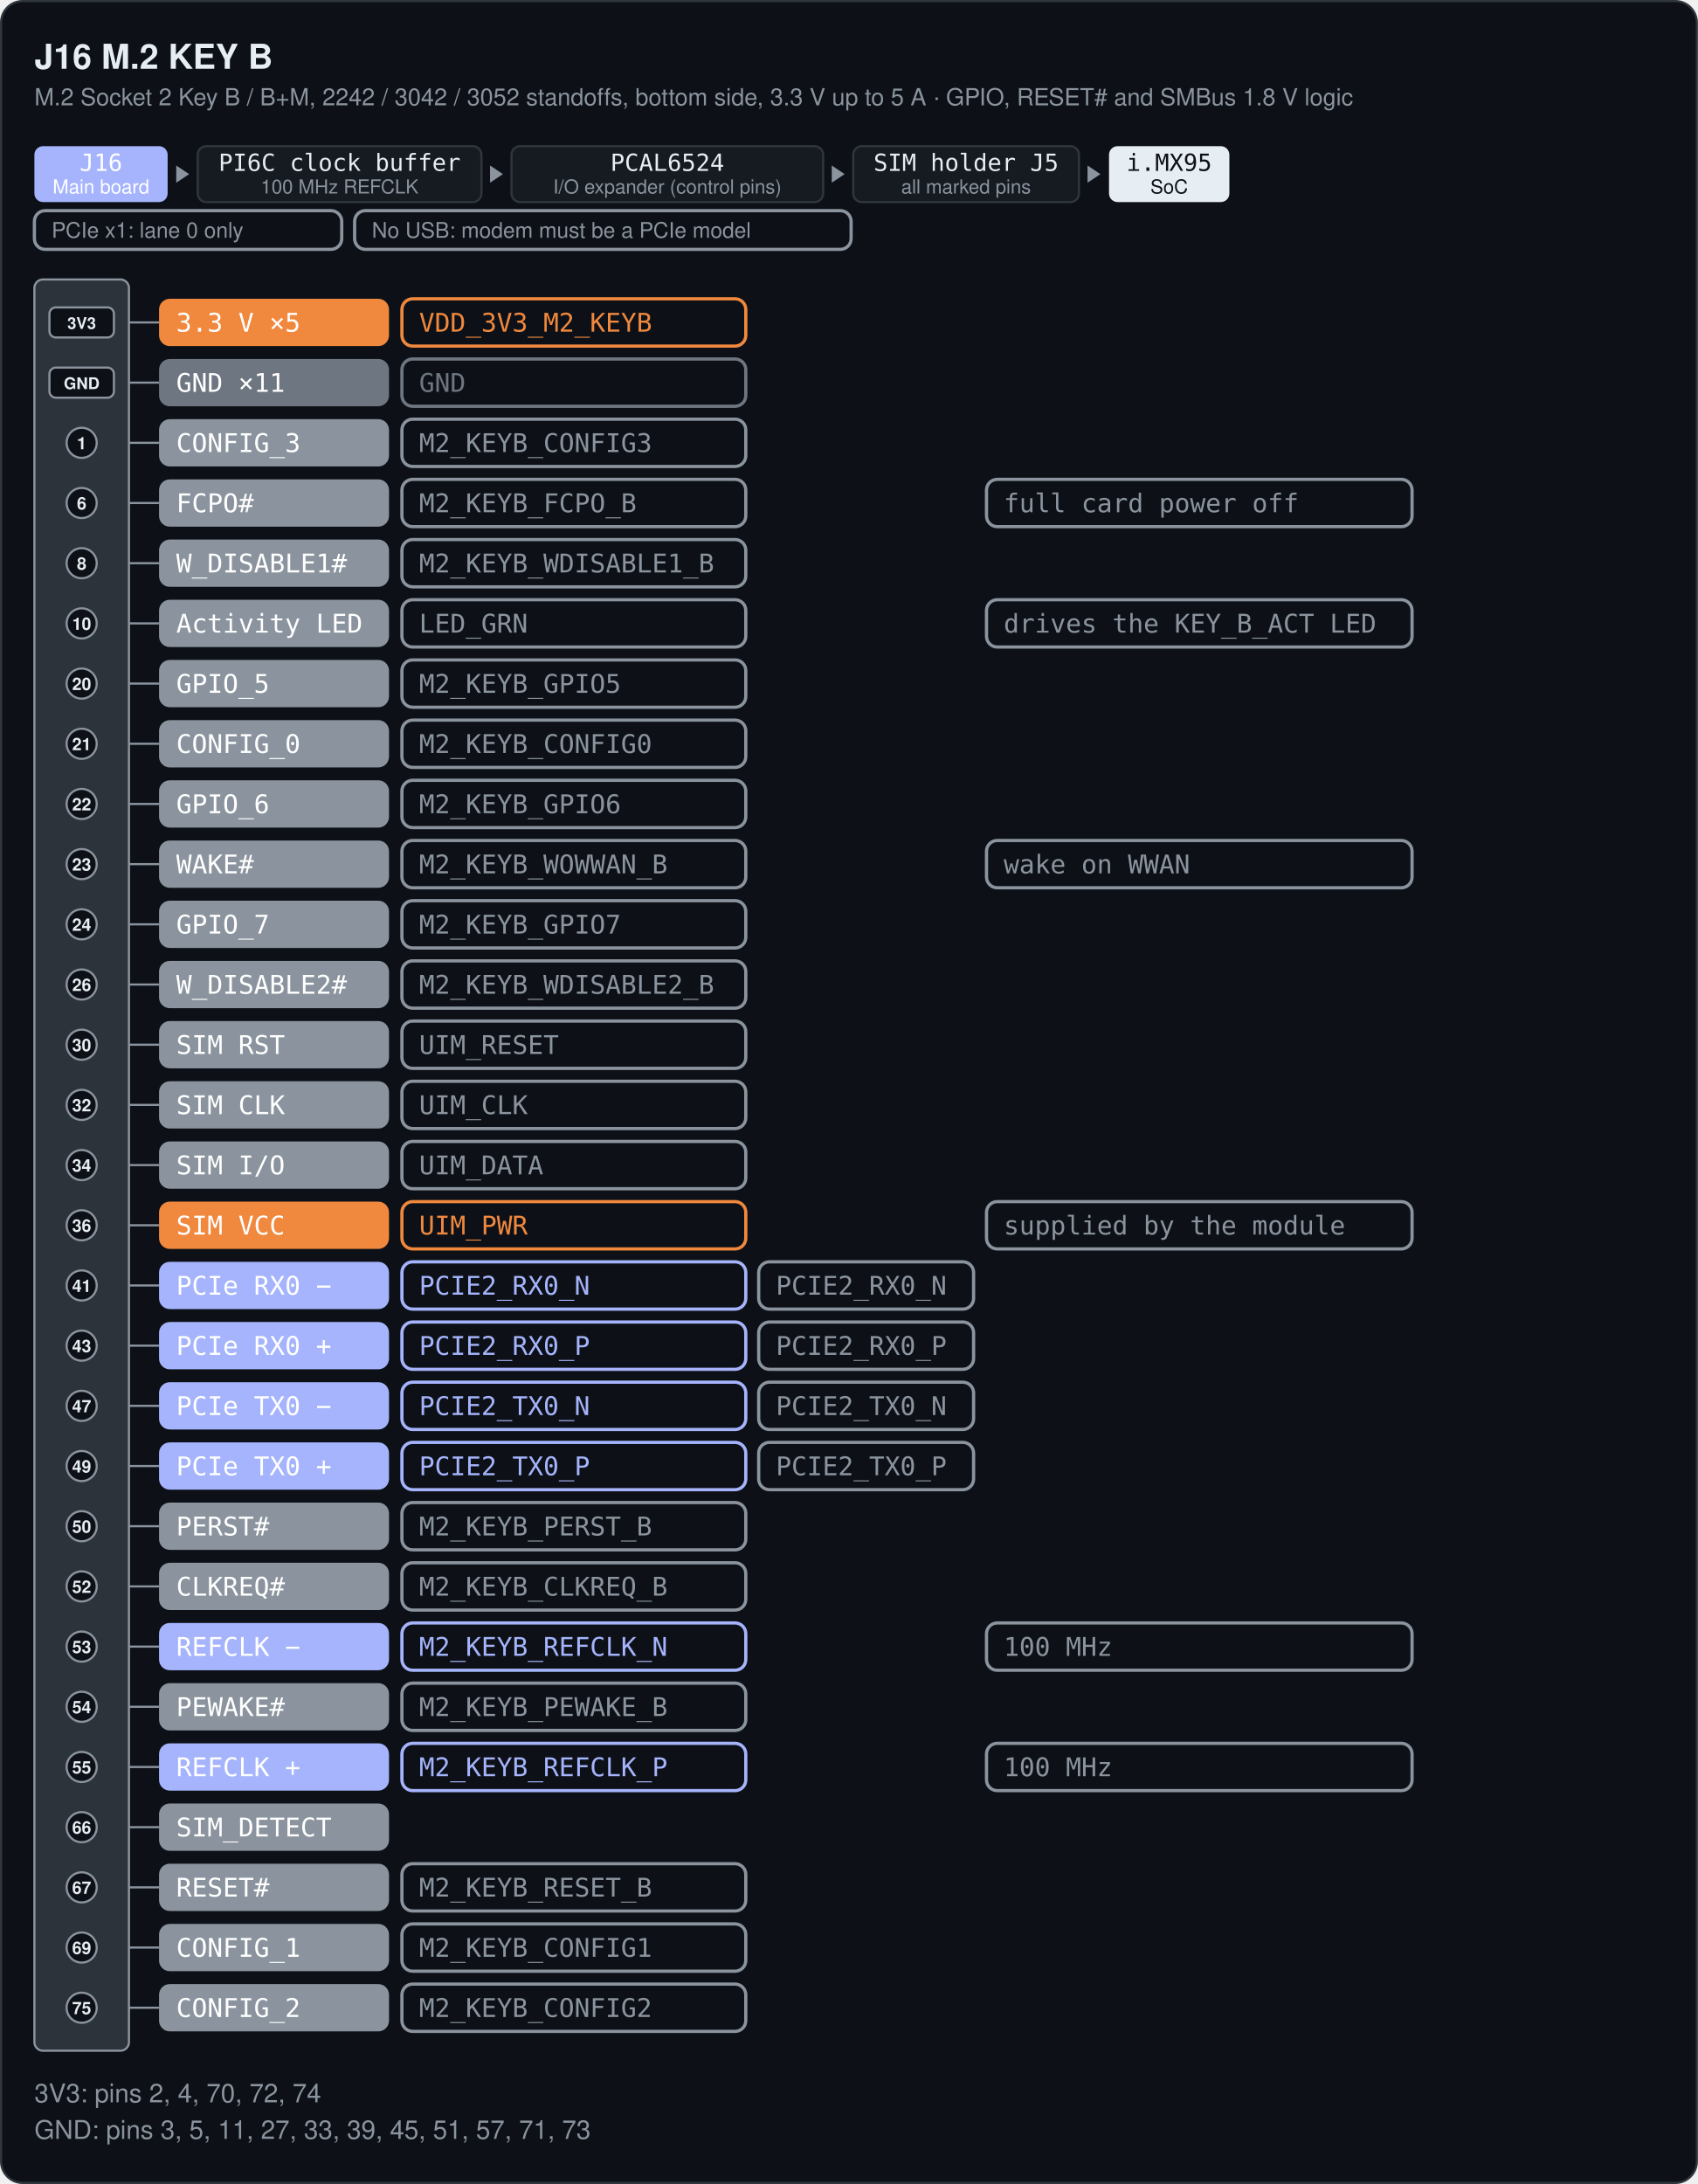
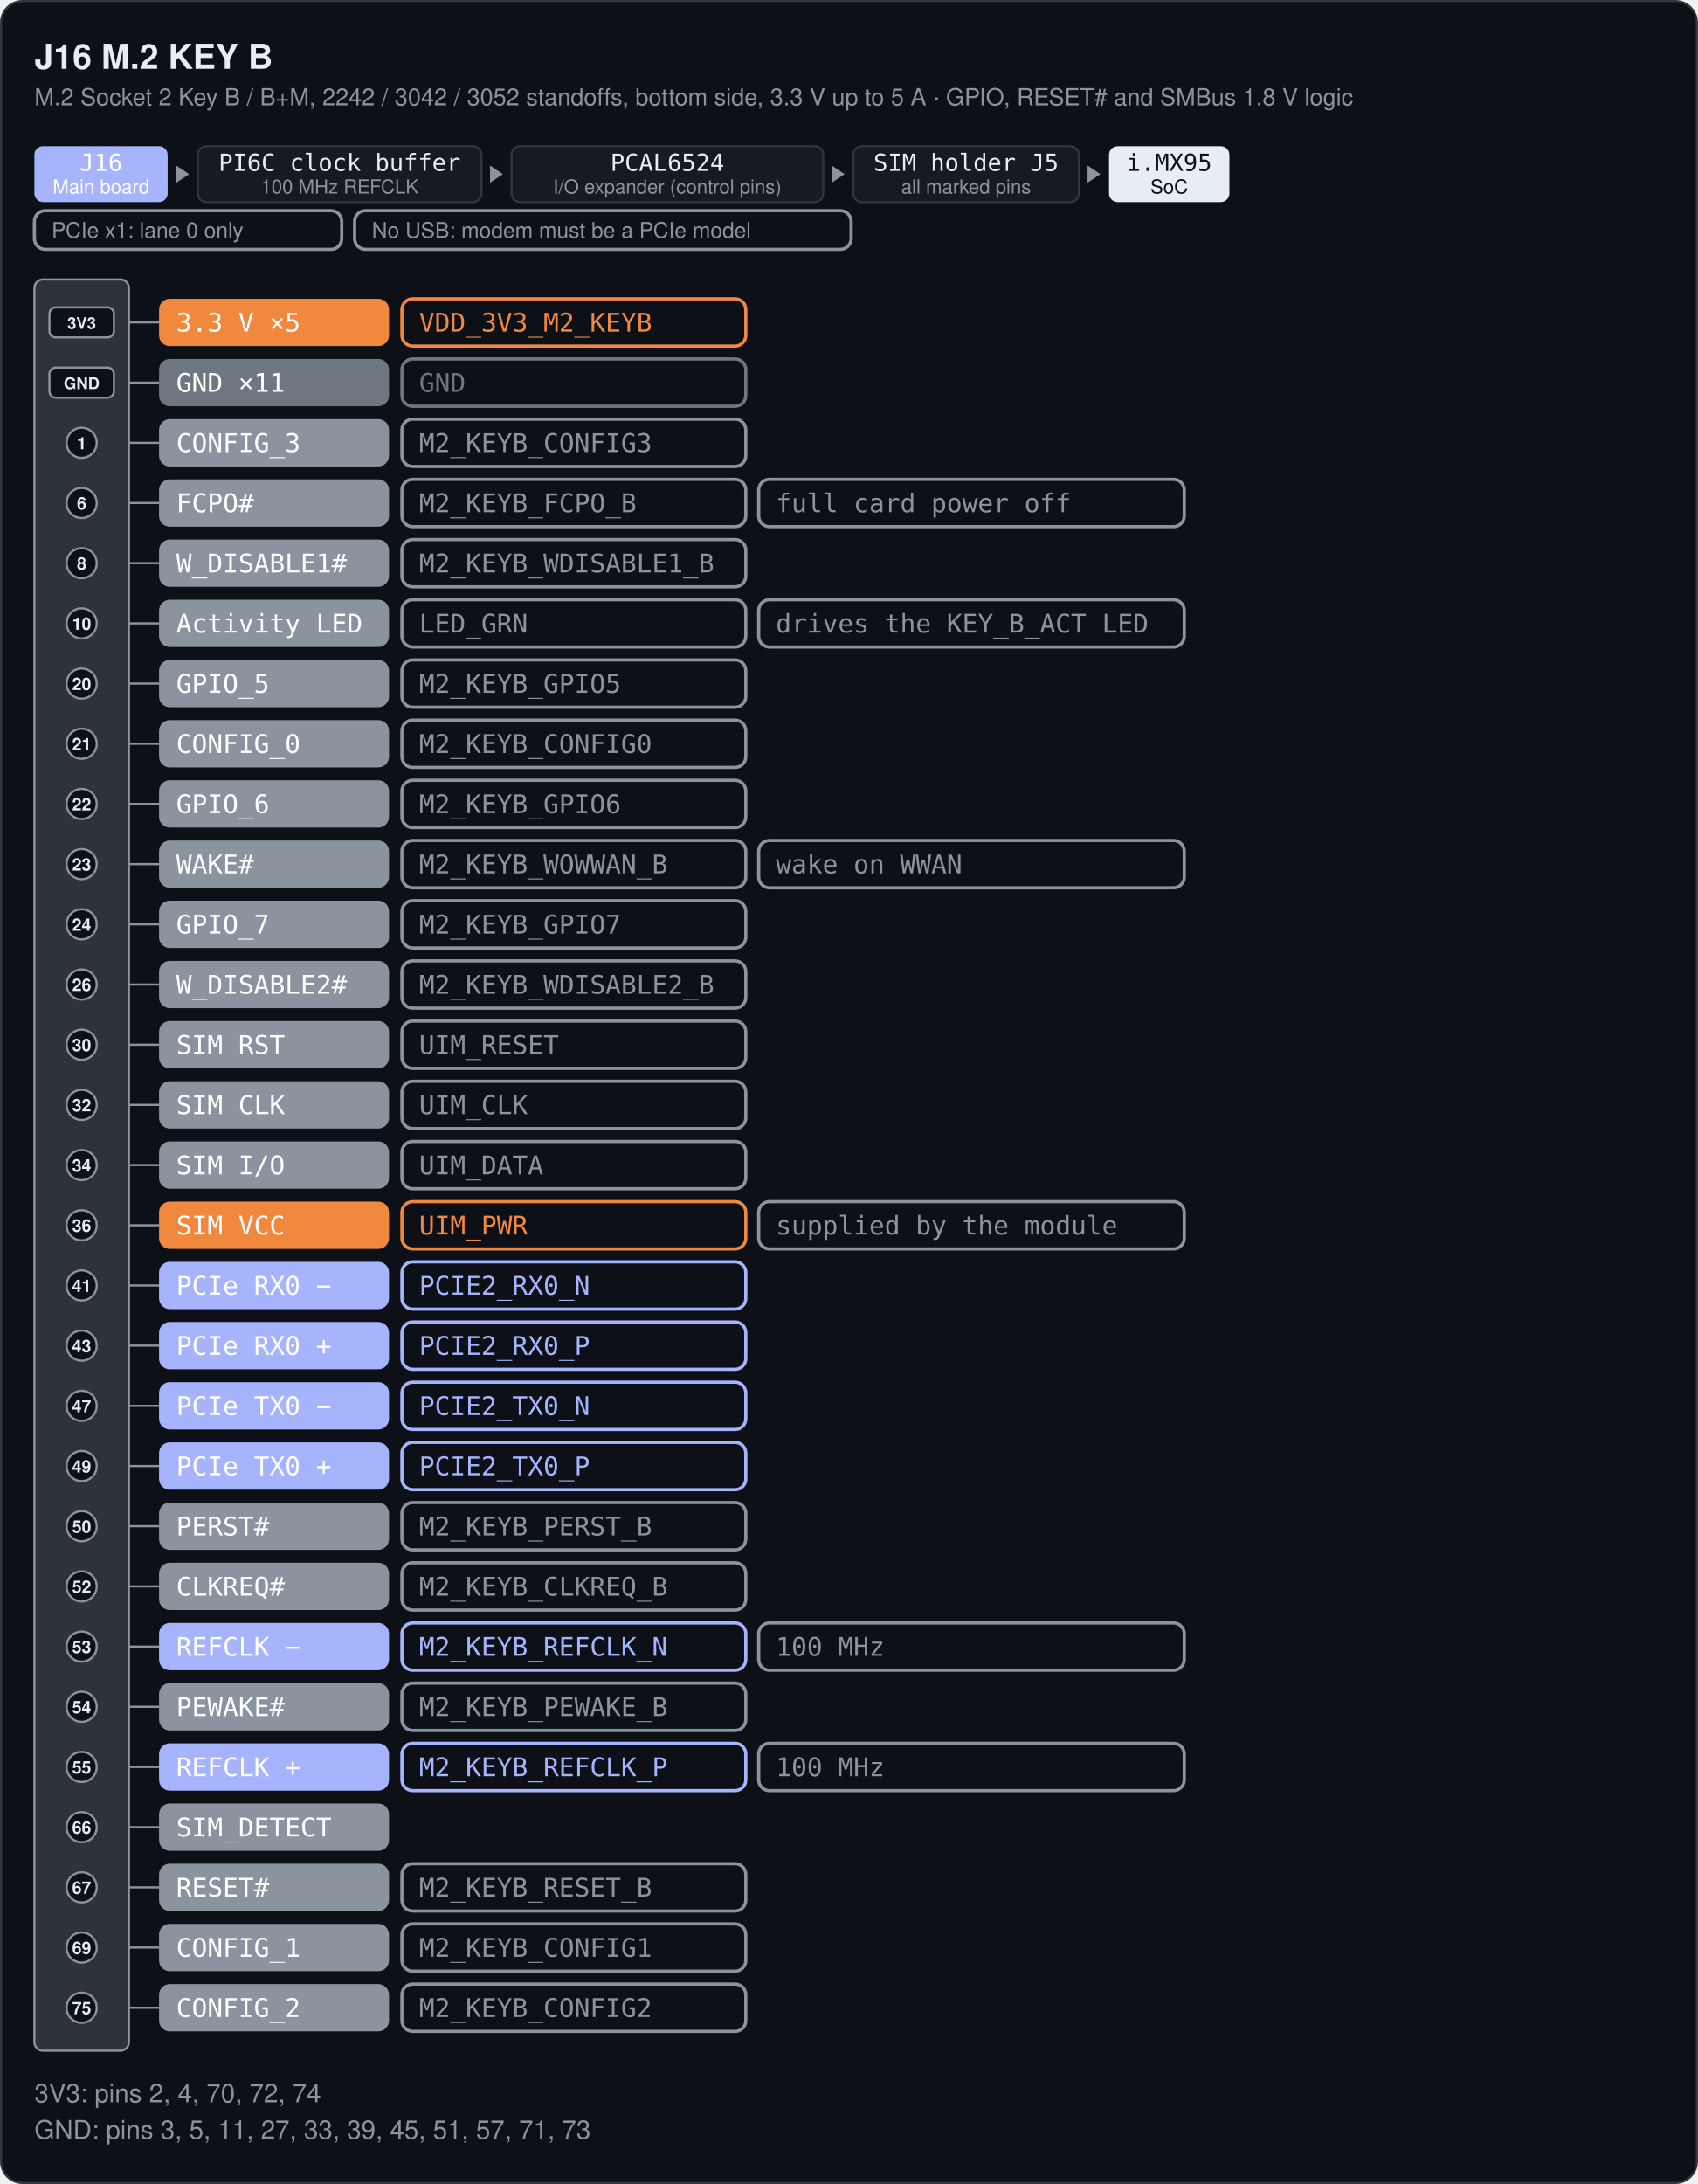
<svg xmlns="http://www.w3.org/2000/svg" width="790" height="1016" viewBox="0 0 790 1016" data-theme="dark" data-conn="main/J16" data-cat="pcie" data-fill="#a5b4fc" data-heading="main-j16-m2-key-b">
  <rect x="0.5" y="0.5" width="789" height="1015" rx="10" fill="#0d1117" stroke="#30363d" />
  <text x="16" y="32" font-family="'IBM Plex Sans', -apple-system, 'Segoe UI', Helvetica, Arial, sans-serif" font-size="16" font-weight="700" fill="#e6edf3">J16 M.2 KEY B</text>
  <text x="16" y="49" font-family="'IBM Plex Sans', -apple-system, 'Segoe UI', Helvetica, Arial, sans-serif" font-size="11" fill="#8b949e">M.2 Socket 2 Key B / B+M, 2242 / 3042 / 3052 standoffs, bottom side, 3.3 V up to 5 A · GPIO, RESET# and SMBus 1.8 V logic</text>
  <rect x="16" y="68" width="62" height="26" rx="4" fill="#a5b4fc" />
  <text x="47.0" y="79.5" text-anchor="middle" font-family="'IBM Plex Mono', ui-monospace, SFMono-Regular, Menlo, Consolas, monospace" font-size="11" font-weight="500" fill="#ffffff">J16</text>
  <text x="47.0" y="90" text-anchor="middle" font-family="'IBM Plex Sans', -apple-system, 'Segoe UI', Helvetica, Arial, sans-serif" font-size="9" fill="#ffffff">Main board</text>
  <path d="M82 77 l6 4 l-6 4z" fill="#8b949e" />
  <rect x="92" y="68" width="132" height="26" rx="4" fill="#161b22" stroke="#30363d" />
  <text x="158.0" y="79.5" text-anchor="middle" font-family="'IBM Plex Mono', ui-monospace, SFMono-Regular, Menlo, Consolas, monospace" font-size="11" font-weight="500" fill="#e6edf3">PI6C clock buffer</text>
  <text x="158.0" y="90" text-anchor="middle" font-family="'IBM Plex Sans', -apple-system, 'Segoe UI', Helvetica, Arial, sans-serif" font-size="9" fill="#8b949e">100 MHz REFCLK</text>
  <path d="M228 77 l6 4 l-6 4z" fill="#8b949e" />
  <rect x="238" y="68" width="145" height="26" rx="4" fill="#161b22" stroke="#30363d" />
  <text x="310.5" y="79.5" text-anchor="middle" font-family="'IBM Plex Mono', ui-monospace, SFMono-Regular, Menlo, Consolas, monospace" font-size="11" font-weight="500" fill="#e6edf3">PCAL6524</text>
  <text x="310.5" y="90" text-anchor="middle" font-family="'IBM Plex Sans', -apple-system, 'Segoe UI', Helvetica, Arial, sans-serif" font-size="9" fill="#8b949e">I/O expander (control pins)</text>
  <path d="M387 77 l6 4 l-6 4z" fill="#8b949e" />
  <rect x="397" y="68" width="105" height="26" rx="4" fill="#161b22" stroke="#30363d" />
  <text x="449.5" y="79.5" text-anchor="middle" font-family="'IBM Plex Mono', ui-monospace, SFMono-Regular, Menlo, Consolas, monospace" font-size="11" font-weight="500" fill="#e6edf3">SIM holder J5</text>
  <text x="449.5" y="90" text-anchor="middle" font-family="'IBM Plex Sans', -apple-system, 'Segoe UI', Helvetica, Arial, sans-serif" font-size="9" fill="#8b949e">all marked pins</text>
  <path d="M506 77 l6 4 l-6 4z" fill="#8b949e" />
  <rect x="516" y="68" width="56" height="26" rx="4" fill="#e6edf3" />
  <text x="544.0" y="79.5" text-anchor="middle" font-family="'IBM Plex Mono', ui-monospace, SFMono-Regular, Menlo, Consolas, monospace" font-size="11" font-weight="500" fill="#0d1117">i.MX95</text>
  <text x="544.0" y="90" text-anchor="middle" font-family="'IBM Plex Sans', -apple-system, 'Segoe UI', Helvetica, Arial, sans-serif" font-size="9" fill="#0d1117">SoC</text>
  <rect x="16" y="98" width="143" height="18" rx="5" fill="none" stroke="#8b949e" stroke-width="1.5" />
  <text x="24" y="110.6" font-family="'IBM Plex Sans', -apple-system, 'Segoe UI', Helvetica, Arial, sans-serif" font-size="10" font-weight="500" fill="#8b949e">PCIe x1: lane 0 only</text>
  <rect x="165" y="98" width="231" height="18" rx="5" fill="none" stroke="#8b949e" stroke-width="1.5" />
  <text x="173" y="110.6" font-family="'IBM Plex Sans', -apple-system, 'Segoe UI', Helvetica, Arial, sans-serif" font-size="10" font-weight="500" fill="#8b949e">No USB: modem must be a PCIe model</text>
  <rect x="16" y="130" width="44" height="824" rx="4" fill="#2d333b" stroke="#8b949e" />
  <g id="main-J16-pin-3V3" data-pin="3V3">
    <rect x="23.0" y="143.0" width="30" height="14" rx="3" fill="#0d1117" stroke="#8b949e" />
    <text x="38.0" y="153.0" text-anchor="middle" font-family="'IBM Plex Sans', -apple-system, 'Segoe UI', Helvetica, Arial, sans-serif" font-size="7.5" font-weight="700" fill="#e6edf3">3V3</text>
    <line x1="60" y1="150.0" x2="74" y2="150.0" stroke="#8b949e" stroke-width="1" />
    <rect x="74" y="139.0" width="107" height="22" rx="5" fill="#f0883e" />
    <text x="82" y="154.3" font-family="'IBM Plex Mono', ui-monospace, SFMono-Regular, Menlo, Consolas, monospace" font-size="12" font-weight="500" fill="#ffffff">3.3 V ×5</text>
    <rect x="187" y="139.0" width="160" height="22" rx="5" fill="none" stroke="#f0883e" stroke-width="1.5" />
    <text x="195" y="154.3" font-family="'IBM Plex Mono', ui-monospace, SFMono-Regular, Menlo, Consolas, monospace" font-size="12" font-weight="500" fill="#f0883e">VDD_3V3_M2_KEYB</text>
  </g>
  <g id="main-J16-pin-GND" data-pin="GND">
    <rect x="23.0" y="171.0" width="30" height="14" rx="3" fill="#0d1117" stroke="#8b949e" />
    <text x="38.0" y="181.0" text-anchor="middle" font-family="'IBM Plex Sans', -apple-system, 'Segoe UI', Helvetica, Arial, sans-serif" font-size="7.5" font-weight="700" fill="#e6edf3">GND</text>
    <line x1="60" y1="178.0" x2="74" y2="178.0" stroke="#8b949e" stroke-width="1" />
    <rect x="74" y="167.0" width="107" height="22" rx="5" fill="#6e7681" />
    <text x="82" y="182.3" font-family="'IBM Plex Mono', ui-monospace, SFMono-Regular, Menlo, Consolas, monospace" font-size="12" font-weight="500" fill="#ffffff">GND ×11</text>
    <rect x="187" y="167.0" width="160" height="22" rx="5" fill="none" stroke="#6e7681" stroke-width="1.5" />
    <text x="195" y="182.3" font-family="'IBM Plex Mono', ui-monospace, SFMono-Regular, Menlo, Consolas, monospace" font-size="12" font-weight="500" fill="#6e7681">GND</text>
  </g>
  <g id="main-J16-pin-1" data-pin="1">
    <circle cx="38.0" cy="206.0" r="7" fill="#0d1117" stroke="#8b949e" />
    <text x="38.0" y="209.0" text-anchor="middle" font-family="'IBM Plex Sans', -apple-system, 'Segoe UI', Helvetica, Arial, sans-serif" font-size="8" font-weight="600" fill="#e6edf3">1</text>
    <line x1="60" y1="206.0" x2="74" y2="206.0" stroke="#8b949e" stroke-width="1" />
    <rect x="74" y="195.0" width="107" height="22" rx="5" fill="#8b949e" />
    <text x="82" y="210.3" font-family="'IBM Plex Mono', ui-monospace, SFMono-Regular, Menlo, Consolas, monospace" font-size="12" font-weight="500" fill="#ffffff">CONFIG_3</text>
    <rect x="187" y="195.0" width="160" height="22" rx="5" fill="none" stroke="#8b949e" stroke-width="1.5" />
    <text x="195" y="210.3" font-family="'IBM Plex Mono', ui-monospace, SFMono-Regular, Menlo, Consolas, monospace" font-size="12" font-weight="500" fill="#8b949e">M2_KEYB_CONFIG3</text>
  </g>
  <g id="main-J16-pin-6" data-pin="6">
    <circle cx="38.0" cy="234.0" r="7" fill="#0d1117" stroke="#8b949e" />
    <text x="38.0" y="237.0" text-anchor="middle" font-family="'IBM Plex Sans', -apple-system, 'Segoe UI', Helvetica, Arial, sans-serif" font-size="8" font-weight="600" fill="#e6edf3">6</text>
    <line x1="60" y1="234.0" x2="74" y2="234.0" stroke="#8b949e" stroke-width="1" />
    <rect x="74" y="223.0" width="107" height="22" rx="5" fill="#8b949e" />
    <text x="82" y="238.3" font-family="'IBM Plex Mono', ui-monospace, SFMono-Regular, Menlo, Consolas, monospace" font-size="12" font-weight="500" fill="#ffffff">FCPO#</text>
    <rect x="187" y="223.0" width="160" height="22" rx="5" fill="none" stroke="#8b949e" stroke-width="1.5" />
    <text x="195" y="238.3" font-family="'IBM Plex Mono', ui-monospace, SFMono-Regular, Menlo, Consolas, monospace" font-size="12" font-weight="500" fill="#8b949e">M2_KEYB_FCPO_B</text>
-     <rect x="459" y="223.0" width="198" height="22" rx="5" fill="none" stroke="#8b949e" stroke-width="1.5" />
-     <text x="467" y="238.3" font-family="'IBM Plex Mono', ui-monospace, SFMono-Regular, Menlo, Consolas, monospace" font-size="12" font-weight="500" fill="#8b949e">full card power off</text>
+     <rect x="353" y="223.0" width="198" height="22" rx="5" fill="none" stroke="#8b949e" stroke-width="1.5" />
+     <text x="361" y="238.3" font-family="'IBM Plex Mono', ui-monospace, SFMono-Regular, Menlo, Consolas, monospace" font-size="12" font-weight="500" fill="#8b949e">full card power off</text>
  </g>
  <g id="main-J16-pin-8" data-pin="8">
    <circle cx="38.0" cy="262.0" r="7" fill="#0d1117" stroke="#8b949e" />
    <text x="38.0" y="265.0" text-anchor="middle" font-family="'IBM Plex Sans', -apple-system, 'Segoe UI', Helvetica, Arial, sans-serif" font-size="8" font-weight="600" fill="#e6edf3">8</text>
    <line x1="60" y1="262.0" x2="74" y2="262.0" stroke="#8b949e" stroke-width="1" />
    <rect x="74" y="251.0" width="107" height="22" rx="5" fill="#8b949e" />
    <text x="82" y="266.3" font-family="'IBM Plex Mono', ui-monospace, SFMono-Regular, Menlo, Consolas, monospace" font-size="12" font-weight="500" fill="#ffffff">W_DISABLE1#</text>
    <rect x="187" y="251.0" width="160" height="22" rx="5" fill="none" stroke="#8b949e" stroke-width="1.5" />
    <text x="195" y="266.3" font-family="'IBM Plex Mono', ui-monospace, SFMono-Regular, Menlo, Consolas, monospace" font-size="12" font-weight="500" fill="#8b949e">M2_KEYB_WDISABLE1_B</text>
  </g>
  <g id="main-J16-pin-10" data-pin="10">
    <circle cx="38.0" cy="290.0" r="7" fill="#0d1117" stroke="#8b949e" />
    <text x="38.0" y="293.0" text-anchor="middle" font-family="'IBM Plex Sans', -apple-system, 'Segoe UI', Helvetica, Arial, sans-serif" font-size="8" font-weight="600" fill="#e6edf3">10</text>
    <line x1="60" y1="290.0" x2="74" y2="290.0" stroke="#8b949e" stroke-width="1" />
    <rect x="74" y="279.0" width="107" height="22" rx="5" fill="#8b949e" />
    <text x="82" y="294.3" font-family="'IBM Plex Mono', ui-monospace, SFMono-Regular, Menlo, Consolas, monospace" font-size="12" font-weight="500" fill="#ffffff">Activity LED</text>
    <rect x="187" y="279.0" width="160" height="22" rx="5" fill="none" stroke="#8b949e" stroke-width="1.5" />
    <text x="195" y="294.3" font-family="'IBM Plex Mono', ui-monospace, SFMono-Regular, Menlo, Consolas, monospace" font-size="12" font-weight="500" fill="#8b949e">LED_GRN</text>
-     <rect x="459" y="279.0" width="198" height="22" rx="5" fill="none" stroke="#8b949e" stroke-width="1.5" />
-     <text x="467" y="294.3" font-family="'IBM Plex Mono', ui-monospace, SFMono-Regular, Menlo, Consolas, monospace" font-size="12" font-weight="500" fill="#8b949e">drives the KEY_B_ACT LED</text>
+     <rect x="353" y="279.0" width="198" height="22" rx="5" fill="none" stroke="#8b949e" stroke-width="1.5" />
+     <text x="361" y="294.3" font-family="'IBM Plex Mono', ui-monospace, SFMono-Regular, Menlo, Consolas, monospace" font-size="12" font-weight="500" fill="#8b949e">drives the KEY_B_ACT LED</text>
  </g>
  <g id="main-J16-pin-20" data-pin="20">
    <circle cx="38.0" cy="318.0" r="7" fill="#0d1117" stroke="#8b949e" />
    <text x="38.0" y="321.0" text-anchor="middle" font-family="'IBM Plex Sans', -apple-system, 'Segoe UI', Helvetica, Arial, sans-serif" font-size="8" font-weight="600" fill="#e6edf3">20</text>
    <line x1="60" y1="318.0" x2="74" y2="318.0" stroke="#8b949e" stroke-width="1" />
    <rect x="74" y="307.0" width="107" height="22" rx="5" fill="#8b949e" />
    <text x="82" y="322.3" font-family="'IBM Plex Mono', ui-monospace, SFMono-Regular, Menlo, Consolas, monospace" font-size="12" font-weight="500" fill="#ffffff">GPIO_5</text>
    <rect x="187" y="307.0" width="160" height="22" rx="5" fill="none" stroke="#8b949e" stroke-width="1.5" />
    <text x="195" y="322.3" font-family="'IBM Plex Mono', ui-monospace, SFMono-Regular, Menlo, Consolas, monospace" font-size="12" font-weight="500" fill="#8b949e">M2_KEYB_GPIO5</text>
  </g>
  <g id="main-J16-pin-21" data-pin="21">
    <circle cx="38.0" cy="346.0" r="7" fill="#0d1117" stroke="#8b949e" />
    <text x="38.0" y="349.0" text-anchor="middle" font-family="'IBM Plex Sans', -apple-system, 'Segoe UI', Helvetica, Arial, sans-serif" font-size="8" font-weight="600" fill="#e6edf3">21</text>
    <line x1="60" y1="346.0" x2="74" y2="346.0" stroke="#8b949e" stroke-width="1" />
    <rect x="74" y="335.0" width="107" height="22" rx="5" fill="#8b949e" />
    <text x="82" y="350.3" font-family="'IBM Plex Mono', ui-monospace, SFMono-Regular, Menlo, Consolas, monospace" font-size="12" font-weight="500" fill="#ffffff">CONFIG_0</text>
    <rect x="187" y="335.0" width="160" height="22" rx="5" fill="none" stroke="#8b949e" stroke-width="1.5" />
    <text x="195" y="350.3" font-family="'IBM Plex Mono', ui-monospace, SFMono-Regular, Menlo, Consolas, monospace" font-size="12" font-weight="500" fill="#8b949e">M2_KEYB_CONFIG0</text>
  </g>
  <g id="main-J16-pin-22" data-pin="22">
    <circle cx="38.0" cy="374.0" r="7" fill="#0d1117" stroke="#8b949e" />
    <text x="38.0" y="377.0" text-anchor="middle" font-family="'IBM Plex Sans', -apple-system, 'Segoe UI', Helvetica, Arial, sans-serif" font-size="8" font-weight="600" fill="#e6edf3">22</text>
    <line x1="60" y1="374.0" x2="74" y2="374.0" stroke="#8b949e" stroke-width="1" />
    <rect x="74" y="363.0" width="107" height="22" rx="5" fill="#8b949e" />
    <text x="82" y="378.3" font-family="'IBM Plex Mono', ui-monospace, SFMono-Regular, Menlo, Consolas, monospace" font-size="12" font-weight="500" fill="#ffffff">GPIO_6</text>
    <rect x="187" y="363.0" width="160" height="22" rx="5" fill="none" stroke="#8b949e" stroke-width="1.5" />
    <text x="195" y="378.3" font-family="'IBM Plex Mono', ui-monospace, SFMono-Regular, Menlo, Consolas, monospace" font-size="12" font-weight="500" fill="#8b949e">M2_KEYB_GPIO6</text>
  </g>
  <g id="main-J16-pin-23" data-pin="23">
    <circle cx="38.0" cy="402.0" r="7" fill="#0d1117" stroke="#8b949e" />
    <text x="38.0" y="405.0" text-anchor="middle" font-family="'IBM Plex Sans', -apple-system, 'Segoe UI', Helvetica, Arial, sans-serif" font-size="8" font-weight="600" fill="#e6edf3">23</text>
    <line x1="60" y1="402.0" x2="74" y2="402.0" stroke="#8b949e" stroke-width="1" />
    <rect x="74" y="391.0" width="107" height="22" rx="5" fill="#8b949e" />
    <text x="82" y="406.3" font-family="'IBM Plex Mono', ui-monospace, SFMono-Regular, Menlo, Consolas, monospace" font-size="12" font-weight="500" fill="#ffffff">WAKE#</text>
    <rect x="187" y="391.0" width="160" height="22" rx="5" fill="none" stroke="#8b949e" stroke-width="1.5" />
    <text x="195" y="406.3" font-family="'IBM Plex Mono', ui-monospace, SFMono-Regular, Menlo, Consolas, monospace" font-size="12" font-weight="500" fill="#8b949e">M2_KEYB_WOWWAN_B</text>
-     <rect x="459" y="391.0" width="198" height="22" rx="5" fill="none" stroke="#8b949e" stroke-width="1.5" />
-     <text x="467" y="406.3" font-family="'IBM Plex Mono', ui-monospace, SFMono-Regular, Menlo, Consolas, monospace" font-size="12" font-weight="500" fill="#8b949e">wake on WWAN</text>
+     <rect x="353" y="391.0" width="198" height="22" rx="5" fill="none" stroke="#8b949e" stroke-width="1.5" />
+     <text x="361" y="406.3" font-family="'IBM Plex Mono', ui-monospace, SFMono-Regular, Menlo, Consolas, monospace" font-size="12" font-weight="500" fill="#8b949e">wake on WWAN</text>
  </g>
  <g id="main-J16-pin-24" data-pin="24">
    <circle cx="38.0" cy="430.0" r="7" fill="#0d1117" stroke="#8b949e" />
    <text x="38.0" y="433.0" text-anchor="middle" font-family="'IBM Plex Sans', -apple-system, 'Segoe UI', Helvetica, Arial, sans-serif" font-size="8" font-weight="600" fill="#e6edf3">24</text>
    <line x1="60" y1="430.0" x2="74" y2="430.0" stroke="#8b949e" stroke-width="1" />
    <rect x="74" y="419.0" width="107" height="22" rx="5" fill="#8b949e" />
    <text x="82" y="434.3" font-family="'IBM Plex Mono', ui-monospace, SFMono-Regular, Menlo, Consolas, monospace" font-size="12" font-weight="500" fill="#ffffff">GPIO_7</text>
    <rect x="187" y="419.0" width="160" height="22" rx="5" fill="none" stroke="#8b949e" stroke-width="1.5" />
    <text x="195" y="434.3" font-family="'IBM Plex Mono', ui-monospace, SFMono-Regular, Menlo, Consolas, monospace" font-size="12" font-weight="500" fill="#8b949e">M2_KEYB_GPIO7</text>
  </g>
  <g id="main-J16-pin-26" data-pin="26">
    <circle cx="38.0" cy="458.0" r="7" fill="#0d1117" stroke="#8b949e" />
    <text x="38.0" y="461.0" text-anchor="middle" font-family="'IBM Plex Sans', -apple-system, 'Segoe UI', Helvetica, Arial, sans-serif" font-size="8" font-weight="600" fill="#e6edf3">26</text>
    <line x1="60" y1="458.0" x2="74" y2="458.0" stroke="#8b949e" stroke-width="1" />
    <rect x="74" y="447.0" width="107" height="22" rx="5" fill="#8b949e" />
    <text x="82" y="462.3" font-family="'IBM Plex Mono', ui-monospace, SFMono-Regular, Menlo, Consolas, monospace" font-size="12" font-weight="500" fill="#ffffff">W_DISABLE2#</text>
    <rect x="187" y="447.0" width="160" height="22" rx="5" fill="none" stroke="#8b949e" stroke-width="1.5" />
    <text x="195" y="462.3" font-family="'IBM Plex Mono', ui-monospace, SFMono-Regular, Menlo, Consolas, monospace" font-size="12" font-weight="500" fill="#8b949e">M2_KEYB_WDISABLE2_B</text>
  </g>
  <g id="main-J16-pin-30" data-pin="30">
    <circle cx="38.0" cy="486.0" r="7" fill="#0d1117" stroke="#8b949e" />
    <text x="38.0" y="489.0" text-anchor="middle" font-family="'IBM Plex Sans', -apple-system, 'Segoe UI', Helvetica, Arial, sans-serif" font-size="8" font-weight="600" fill="#e6edf3">30</text>
    <line x1="60" y1="486.0" x2="74" y2="486.0" stroke="#8b949e" stroke-width="1" />
    <rect x="74" y="475.0" width="107" height="22" rx="5" fill="#8b949e" />
    <text x="82" y="490.3" font-family="'IBM Plex Mono', ui-monospace, SFMono-Regular, Menlo, Consolas, monospace" font-size="12" font-weight="500" fill="#ffffff">SIM RST</text>
    <rect x="187" y="475.0" width="160" height="22" rx="5" fill="none" stroke="#8b949e" stroke-width="1.5" />
    <text x="195" y="490.3" font-family="'IBM Plex Mono', ui-monospace, SFMono-Regular, Menlo, Consolas, monospace" font-size="12" font-weight="500" fill="#8b949e">UIM_RESET</text>
  </g>
  <g id="main-J16-pin-32" data-pin="32">
    <circle cx="38.0" cy="514.0" r="7" fill="#0d1117" stroke="#8b949e" />
    <text x="38.0" y="517.0" text-anchor="middle" font-family="'IBM Plex Sans', -apple-system, 'Segoe UI', Helvetica, Arial, sans-serif" font-size="8" font-weight="600" fill="#e6edf3">32</text>
    <line x1="60" y1="514.0" x2="74" y2="514.0" stroke="#8b949e" stroke-width="1" />
    <rect x="74" y="503.0" width="107" height="22" rx="5" fill="#8b949e" />
    <text x="82" y="518.3" font-family="'IBM Plex Mono', ui-monospace, SFMono-Regular, Menlo, Consolas, monospace" font-size="12" font-weight="500" fill="#ffffff">SIM CLK</text>
    <rect x="187" y="503.0" width="160" height="22" rx="5" fill="none" stroke="#8b949e" stroke-width="1.5" />
    <text x="195" y="518.3" font-family="'IBM Plex Mono', ui-monospace, SFMono-Regular, Menlo, Consolas, monospace" font-size="12" font-weight="500" fill="#8b949e">UIM_CLK</text>
  </g>
  <g id="main-J16-pin-34" data-pin="34">
    <circle cx="38.0" cy="542.0" r="7" fill="#0d1117" stroke="#8b949e" />
    <text x="38.0" y="545.0" text-anchor="middle" font-family="'IBM Plex Sans', -apple-system, 'Segoe UI', Helvetica, Arial, sans-serif" font-size="8" font-weight="600" fill="#e6edf3">34</text>
    <line x1="60" y1="542.0" x2="74" y2="542.0" stroke="#8b949e" stroke-width="1" />
    <rect x="74" y="531.0" width="107" height="22" rx="5" fill="#8b949e" />
    <text x="82" y="546.3" font-family="'IBM Plex Mono', ui-monospace, SFMono-Regular, Menlo, Consolas, monospace" font-size="12" font-weight="500" fill="#ffffff">SIM I/O</text>
    <rect x="187" y="531.0" width="160" height="22" rx="5" fill="none" stroke="#8b949e" stroke-width="1.5" />
    <text x="195" y="546.3" font-family="'IBM Plex Mono', ui-monospace, SFMono-Regular, Menlo, Consolas, monospace" font-size="12" font-weight="500" fill="#8b949e">UIM_DATA</text>
  </g>
  <g id="main-J16-pin-36" data-pin="36">
    <circle cx="38.0" cy="570.0" r="7" fill="#0d1117" stroke="#8b949e" />
    <text x="38.0" y="573.0" text-anchor="middle" font-family="'IBM Plex Sans', -apple-system, 'Segoe UI', Helvetica, Arial, sans-serif" font-size="8" font-weight="600" fill="#e6edf3">36</text>
    <line x1="60" y1="570.0" x2="74" y2="570.0" stroke="#8b949e" stroke-width="1" />
    <rect x="74" y="559.0" width="107" height="22" rx="5" fill="#f0883e" />
    <text x="82" y="574.3" font-family="'IBM Plex Mono', ui-monospace, SFMono-Regular, Menlo, Consolas, monospace" font-size="12" font-weight="500" fill="#ffffff">SIM VCC</text>
    <rect x="187" y="559.0" width="160" height="22" rx="5" fill="none" stroke="#f0883e" stroke-width="1.5" />
    <text x="195" y="574.3" font-family="'IBM Plex Mono', ui-monospace, SFMono-Regular, Menlo, Consolas, monospace" font-size="12" font-weight="500" fill="#f0883e">UIM_PWR</text>
-     <rect x="459" y="559.0" width="198" height="22" rx="5" fill="none" stroke="#8b949e" stroke-width="1.5" />
-     <text x="467" y="574.3" font-family="'IBM Plex Mono', ui-monospace, SFMono-Regular, Menlo, Consolas, monospace" font-size="12" font-weight="500" fill="#8b949e">supplied by the module</text>
+     <rect x="353" y="559.0" width="198" height="22" rx="5" fill="none" stroke="#8b949e" stroke-width="1.5" />
+     <text x="361" y="574.3" font-family="'IBM Plex Mono', ui-monospace, SFMono-Regular, Menlo, Consolas, monospace" font-size="12" font-weight="500" fill="#8b949e">supplied by the module</text>
  </g>
  <g id="main-J16-pin-41" data-pin="41">
    <circle cx="38.0" cy="598.0" r="7" fill="#0d1117" stroke="#8b949e" />
    <text x="38.0" y="601.0" text-anchor="middle" font-family="'IBM Plex Sans', -apple-system, 'Segoe UI', Helvetica, Arial, sans-serif" font-size="8" font-weight="600" fill="#e6edf3">41</text>
    <line x1="60" y1="598.0" x2="74" y2="598.0" stroke="#8b949e" stroke-width="1" />
    <rect x="74" y="587.0" width="107" height="22" rx="5" fill="#a5b4fc" />
    <text x="82" y="602.3" font-family="'IBM Plex Mono', ui-monospace, SFMono-Regular, Menlo, Consolas, monospace" font-size="12" font-weight="500" fill="#ffffff">PCIe RX0 −</text>
    <rect x="187" y="587.0" width="160" height="22" rx="5" fill="none" stroke="#a5b4fc" stroke-width="1.5" />
    <text x="195" y="602.3" font-family="'IBM Plex Mono', ui-monospace, SFMono-Regular, Menlo, Consolas, monospace" font-size="12" font-weight="500" fill="#a5b4fc">PCIE2_RX0_N</text>
-     <rect x="353" y="587.0" width="100" height="22" rx="5" fill="none" stroke="#8b949e" stroke-width="1.5" />
-     <text x="361" y="602.3" font-family="'IBM Plex Mono', ui-monospace, SFMono-Regular, Menlo, Consolas, monospace" font-size="12" font-weight="500" fill="#8b949e">PCIE2_RX0_N</text>
  </g>
  <g id="main-J16-pin-43" data-pin="43">
    <circle cx="38.0" cy="626.0" r="7" fill="#0d1117" stroke="#8b949e" />
    <text x="38.0" y="629.0" text-anchor="middle" font-family="'IBM Plex Sans', -apple-system, 'Segoe UI', Helvetica, Arial, sans-serif" font-size="8" font-weight="600" fill="#e6edf3">43</text>
    <line x1="60" y1="626.0" x2="74" y2="626.0" stroke="#8b949e" stroke-width="1" />
    <rect x="74" y="615.0" width="107" height="22" rx="5" fill="#a5b4fc" />
    <text x="82" y="630.3" font-family="'IBM Plex Mono', ui-monospace, SFMono-Regular, Menlo, Consolas, monospace" font-size="12" font-weight="500" fill="#ffffff">PCIe RX0 +</text>
    <rect x="187" y="615.0" width="160" height="22" rx="5" fill="none" stroke="#a5b4fc" stroke-width="1.5" />
    <text x="195" y="630.3" font-family="'IBM Plex Mono', ui-monospace, SFMono-Regular, Menlo, Consolas, monospace" font-size="12" font-weight="500" fill="#a5b4fc">PCIE2_RX0_P</text>
-     <rect x="353" y="615.0" width="100" height="22" rx="5" fill="none" stroke="#8b949e" stroke-width="1.5" />
-     <text x="361" y="630.3" font-family="'IBM Plex Mono', ui-monospace, SFMono-Regular, Menlo, Consolas, monospace" font-size="12" font-weight="500" fill="#8b949e">PCIE2_RX0_P</text>
  </g>
  <g id="main-J16-pin-47" data-pin="47">
    <circle cx="38.0" cy="654.0" r="7" fill="#0d1117" stroke="#8b949e" />
    <text x="38.0" y="657.0" text-anchor="middle" font-family="'IBM Plex Sans', -apple-system, 'Segoe UI', Helvetica, Arial, sans-serif" font-size="8" font-weight="600" fill="#e6edf3">47</text>
    <line x1="60" y1="654.0" x2="74" y2="654.0" stroke="#8b949e" stroke-width="1" />
    <rect x="74" y="643.0" width="107" height="22" rx="5" fill="#a5b4fc" />
    <text x="82" y="658.3" font-family="'IBM Plex Mono', ui-monospace, SFMono-Regular, Menlo, Consolas, monospace" font-size="12" font-weight="500" fill="#ffffff">PCIe TX0 −</text>
    <rect x="187" y="643.0" width="160" height="22" rx="5" fill="none" stroke="#a5b4fc" stroke-width="1.5" />
    <text x="195" y="658.3" font-family="'IBM Plex Mono', ui-monospace, SFMono-Regular, Menlo, Consolas, monospace" font-size="12" font-weight="500" fill="#a5b4fc">PCIE2_TX0_N</text>
-     <rect x="353" y="643.0" width="100" height="22" rx="5" fill="none" stroke="#8b949e" stroke-width="1.5" />
-     <text x="361" y="658.3" font-family="'IBM Plex Mono', ui-monospace, SFMono-Regular, Menlo, Consolas, monospace" font-size="12" font-weight="500" fill="#8b949e">PCIE2_TX0_N</text>
  </g>
  <g id="main-J16-pin-49" data-pin="49">
    <circle cx="38.0" cy="682.0" r="7" fill="#0d1117" stroke="#8b949e" />
    <text x="38.0" y="685.0" text-anchor="middle" font-family="'IBM Plex Sans', -apple-system, 'Segoe UI', Helvetica, Arial, sans-serif" font-size="8" font-weight="600" fill="#e6edf3">49</text>
    <line x1="60" y1="682.0" x2="74" y2="682.0" stroke="#8b949e" stroke-width="1" />
    <rect x="74" y="671.0" width="107" height="22" rx="5" fill="#a5b4fc" />
    <text x="82" y="686.3" font-family="'IBM Plex Mono', ui-monospace, SFMono-Regular, Menlo, Consolas, monospace" font-size="12" font-weight="500" fill="#ffffff">PCIe TX0 +</text>
    <rect x="187" y="671.0" width="160" height="22" rx="5" fill="none" stroke="#a5b4fc" stroke-width="1.5" />
    <text x="195" y="686.3" font-family="'IBM Plex Mono', ui-monospace, SFMono-Regular, Menlo, Consolas, monospace" font-size="12" font-weight="500" fill="#a5b4fc">PCIE2_TX0_P</text>
-     <rect x="353" y="671.0" width="100" height="22" rx="5" fill="none" stroke="#8b949e" stroke-width="1.5" />
-     <text x="361" y="686.3" font-family="'IBM Plex Mono', ui-monospace, SFMono-Regular, Menlo, Consolas, monospace" font-size="12" font-weight="500" fill="#8b949e">PCIE2_TX0_P</text>
  </g>
  <g id="main-J16-pin-50" data-pin="50">
    <circle cx="38.0" cy="710.0" r="7" fill="#0d1117" stroke="#8b949e" />
    <text x="38.0" y="713.0" text-anchor="middle" font-family="'IBM Plex Sans', -apple-system, 'Segoe UI', Helvetica, Arial, sans-serif" font-size="8" font-weight="600" fill="#e6edf3">50</text>
    <line x1="60" y1="710.0" x2="74" y2="710.0" stroke="#8b949e" stroke-width="1" />
    <rect x="74" y="699.0" width="107" height="22" rx="5" fill="#8b949e" />
    <text x="82" y="714.3" font-family="'IBM Plex Mono', ui-monospace, SFMono-Regular, Menlo, Consolas, monospace" font-size="12" font-weight="500" fill="#ffffff">PERST#</text>
    <rect x="187" y="699.0" width="160" height="22" rx="5" fill="none" stroke="#8b949e" stroke-width="1.5" />
    <text x="195" y="714.3" font-family="'IBM Plex Mono', ui-monospace, SFMono-Regular, Menlo, Consolas, monospace" font-size="12" font-weight="500" fill="#8b949e">M2_KEYB_PERST_B</text>
  </g>
  <g id="main-J16-pin-52" data-pin="52">
    <circle cx="38.0" cy="738.0" r="7" fill="#0d1117" stroke="#8b949e" />
    <text x="38.0" y="741.0" text-anchor="middle" font-family="'IBM Plex Sans', -apple-system, 'Segoe UI', Helvetica, Arial, sans-serif" font-size="8" font-weight="600" fill="#e6edf3">52</text>
    <line x1="60" y1="738.0" x2="74" y2="738.0" stroke="#8b949e" stroke-width="1" />
    <rect x="74" y="727.0" width="107" height="22" rx="5" fill="#8b949e" />
    <text x="82" y="742.3" font-family="'IBM Plex Mono', ui-monospace, SFMono-Regular, Menlo, Consolas, monospace" font-size="12" font-weight="500" fill="#ffffff">CLKREQ#</text>
    <rect x="187" y="727.0" width="160" height="22" rx="5" fill="none" stroke="#8b949e" stroke-width="1.5" />
    <text x="195" y="742.3" font-family="'IBM Plex Mono', ui-monospace, SFMono-Regular, Menlo, Consolas, monospace" font-size="12" font-weight="500" fill="#8b949e">M2_KEYB_CLKREQ_B</text>
  </g>
  <g id="main-J16-pin-53" data-pin="53">
    <circle cx="38.0" cy="766.0" r="7" fill="#0d1117" stroke="#8b949e" />
    <text x="38.0" y="769.0" text-anchor="middle" font-family="'IBM Plex Sans', -apple-system, 'Segoe UI', Helvetica, Arial, sans-serif" font-size="8" font-weight="600" fill="#e6edf3">53</text>
    <line x1="60" y1="766.0" x2="74" y2="766.0" stroke="#8b949e" stroke-width="1" />
    <rect x="74" y="755.0" width="107" height="22" rx="5" fill="#a5b4fc" />
    <text x="82" y="770.3" font-family="'IBM Plex Mono', ui-monospace, SFMono-Regular, Menlo, Consolas, monospace" font-size="12" font-weight="500" fill="#ffffff">REFCLK −</text>
    <rect x="187" y="755.0" width="160" height="22" rx="5" fill="none" stroke="#a5b4fc" stroke-width="1.5" />
    <text x="195" y="770.3" font-family="'IBM Plex Mono', ui-monospace, SFMono-Regular, Menlo, Consolas, monospace" font-size="12" font-weight="500" fill="#a5b4fc">M2_KEYB_REFCLK_N</text>
-     <rect x="459" y="755.0" width="198" height="22" rx="5" fill="none" stroke="#8b949e" stroke-width="1.5" />
-     <text x="467" y="770.3" font-family="'IBM Plex Mono', ui-monospace, SFMono-Regular, Menlo, Consolas, monospace" font-size="12" font-weight="500" fill="#8b949e">100 MHz</text>
+     <rect x="353" y="755.0" width="198" height="22" rx="5" fill="none" stroke="#8b949e" stroke-width="1.5" />
+     <text x="361" y="770.3" font-family="'IBM Plex Mono', ui-monospace, SFMono-Regular, Menlo, Consolas, monospace" font-size="12" font-weight="500" fill="#8b949e">100 MHz</text>
  </g>
  <g id="main-J16-pin-54" data-pin="54">
    <circle cx="38.0" cy="794.0" r="7" fill="#0d1117" stroke="#8b949e" />
    <text x="38.0" y="797.0" text-anchor="middle" font-family="'IBM Plex Sans', -apple-system, 'Segoe UI', Helvetica, Arial, sans-serif" font-size="8" font-weight="600" fill="#e6edf3">54</text>
    <line x1="60" y1="794.0" x2="74" y2="794.0" stroke="#8b949e" stroke-width="1" />
    <rect x="74" y="783.0" width="107" height="22" rx="5" fill="#8b949e" />
    <text x="82" y="798.3" font-family="'IBM Plex Mono', ui-monospace, SFMono-Regular, Menlo, Consolas, monospace" font-size="12" font-weight="500" fill="#ffffff">PEWAKE#</text>
    <rect x="187" y="783.0" width="160" height="22" rx="5" fill="none" stroke="#8b949e" stroke-width="1.5" />
    <text x="195" y="798.3" font-family="'IBM Plex Mono', ui-monospace, SFMono-Regular, Menlo, Consolas, monospace" font-size="12" font-weight="500" fill="#8b949e">M2_KEYB_PEWAKE_B</text>
  </g>
  <g id="main-J16-pin-55" data-pin="55">
    <circle cx="38.0" cy="822.0" r="7" fill="#0d1117" stroke="#8b949e" />
    <text x="38.0" y="825.0" text-anchor="middle" font-family="'IBM Plex Sans', -apple-system, 'Segoe UI', Helvetica, Arial, sans-serif" font-size="8" font-weight="600" fill="#e6edf3">55</text>
    <line x1="60" y1="822.0" x2="74" y2="822.0" stroke="#8b949e" stroke-width="1" />
    <rect x="74" y="811.0" width="107" height="22" rx="5" fill="#a5b4fc" />
    <text x="82" y="826.3" font-family="'IBM Plex Mono', ui-monospace, SFMono-Regular, Menlo, Consolas, monospace" font-size="12" font-weight="500" fill="#ffffff">REFCLK +</text>
    <rect x="187" y="811.0" width="160" height="22" rx="5" fill="none" stroke="#a5b4fc" stroke-width="1.5" />
    <text x="195" y="826.3" font-family="'IBM Plex Mono', ui-monospace, SFMono-Regular, Menlo, Consolas, monospace" font-size="12" font-weight="500" fill="#a5b4fc">M2_KEYB_REFCLK_P</text>
-     <rect x="459" y="811.0" width="198" height="22" rx="5" fill="none" stroke="#8b949e" stroke-width="1.5" />
-     <text x="467" y="826.3" font-family="'IBM Plex Mono', ui-monospace, SFMono-Regular, Menlo, Consolas, monospace" font-size="12" font-weight="500" fill="#8b949e">100 MHz</text>
+     <rect x="353" y="811.0" width="198" height="22" rx="5" fill="none" stroke="#8b949e" stroke-width="1.5" />
+     <text x="361" y="826.3" font-family="'IBM Plex Mono', ui-monospace, SFMono-Regular, Menlo, Consolas, monospace" font-size="12" font-weight="500" fill="#8b949e">100 MHz</text>
  </g>
  <g id="main-J16-pin-66" data-pin="66">
    <circle cx="38.0" cy="850.0" r="7" fill="#0d1117" stroke="#8b949e" />
    <text x="38.0" y="853.0" text-anchor="middle" font-family="'IBM Plex Sans', -apple-system, 'Segoe UI', Helvetica, Arial, sans-serif" font-size="8" font-weight="600" fill="#e6edf3">66</text>
    <line x1="60" y1="850.0" x2="74" y2="850.0" stroke="#8b949e" stroke-width="1" />
    <rect x="74" y="839.0" width="107" height="22" rx="5" fill="#8b949e" />
    <text x="82" y="854.3" font-family="'IBM Plex Mono', ui-monospace, SFMono-Regular, Menlo, Consolas, monospace" font-size="12" font-weight="500" fill="#ffffff">SIM_DETECT</text>
  </g>
  <g id="main-J16-pin-67" data-pin="67">
    <circle cx="38.0" cy="878.0" r="7" fill="#0d1117" stroke="#8b949e" />
    <text x="38.0" y="881.0" text-anchor="middle" font-family="'IBM Plex Sans', -apple-system, 'Segoe UI', Helvetica, Arial, sans-serif" font-size="8" font-weight="600" fill="#e6edf3">67</text>
    <line x1="60" y1="878.0" x2="74" y2="878.0" stroke="#8b949e" stroke-width="1" />
    <rect x="74" y="867.0" width="107" height="22" rx="5" fill="#8b949e" />
    <text x="82" y="882.3" font-family="'IBM Plex Mono', ui-monospace, SFMono-Regular, Menlo, Consolas, monospace" font-size="12" font-weight="500" fill="#ffffff">RESET#</text>
    <rect x="187" y="867.0" width="160" height="22" rx="5" fill="none" stroke="#8b949e" stroke-width="1.5" />
    <text x="195" y="882.3" font-family="'IBM Plex Mono', ui-monospace, SFMono-Regular, Menlo, Consolas, monospace" font-size="12" font-weight="500" fill="#8b949e">M2_KEYB_RESET_B</text>
  </g>
  <g id="main-J16-pin-69" data-pin="69">
    <circle cx="38.0" cy="906.0" r="7" fill="#0d1117" stroke="#8b949e" />
    <text x="38.0" y="909.0" text-anchor="middle" font-family="'IBM Plex Sans', -apple-system, 'Segoe UI', Helvetica, Arial, sans-serif" font-size="8" font-weight="600" fill="#e6edf3">69</text>
    <line x1="60" y1="906.0" x2="74" y2="906.0" stroke="#8b949e" stroke-width="1" />
    <rect x="74" y="895.0" width="107" height="22" rx="5" fill="#8b949e" />
    <text x="82" y="910.3" font-family="'IBM Plex Mono', ui-monospace, SFMono-Regular, Menlo, Consolas, monospace" font-size="12" font-weight="500" fill="#ffffff">CONFIG_1</text>
    <rect x="187" y="895.0" width="160" height="22" rx="5" fill="none" stroke="#8b949e" stroke-width="1.5" />
    <text x="195" y="910.3" font-family="'IBM Plex Mono', ui-monospace, SFMono-Regular, Menlo, Consolas, monospace" font-size="12" font-weight="500" fill="#8b949e">M2_KEYB_CONFIG1</text>
  </g>
  <g id="main-J16-pin-75" data-pin="75">
    <circle cx="38.0" cy="934.0" r="7" fill="#0d1117" stroke="#8b949e" />
    <text x="38.0" y="937.0" text-anchor="middle" font-family="'IBM Plex Sans', -apple-system, 'Segoe UI', Helvetica, Arial, sans-serif" font-size="8" font-weight="600" fill="#e6edf3">75</text>
    <line x1="60" y1="934.0" x2="74" y2="934.0" stroke="#8b949e" stroke-width="1" />
    <rect x="74" y="923.0" width="107" height="22" rx="5" fill="#8b949e" />
    <text x="82" y="938.3" font-family="'IBM Plex Mono', ui-monospace, SFMono-Regular, Menlo, Consolas, monospace" font-size="12" font-weight="500" fill="#ffffff">CONFIG_2</text>
    <rect x="187" y="923.0" width="160" height="22" rx="5" fill="none" stroke="#8b949e" stroke-width="1.5" />
    <text x="195" y="938.3" font-family="'IBM Plex Mono', ui-monospace, SFMono-Regular, Menlo, Consolas, monospace" font-size="12" font-weight="500" fill="#8b949e">M2_KEYB_CONFIG2</text>
  </g>
  <text x="16" y="978" font-family="'IBM Plex Sans', -apple-system, 'Segoe UI', Helvetica, Arial, sans-serif" font-size="12" fill="#8b949e">3V3: pins 2, 4, 70, 72, 74</text>
  <text x="16" y="995" font-family="'IBM Plex Sans', -apple-system, 'Segoe UI', Helvetica, Arial, sans-serif" font-size="12" fill="#8b949e">GND: pins 3, 5, 11, 27, 33, 39, 45, 51, 57, 71, 73</text>
</svg>
